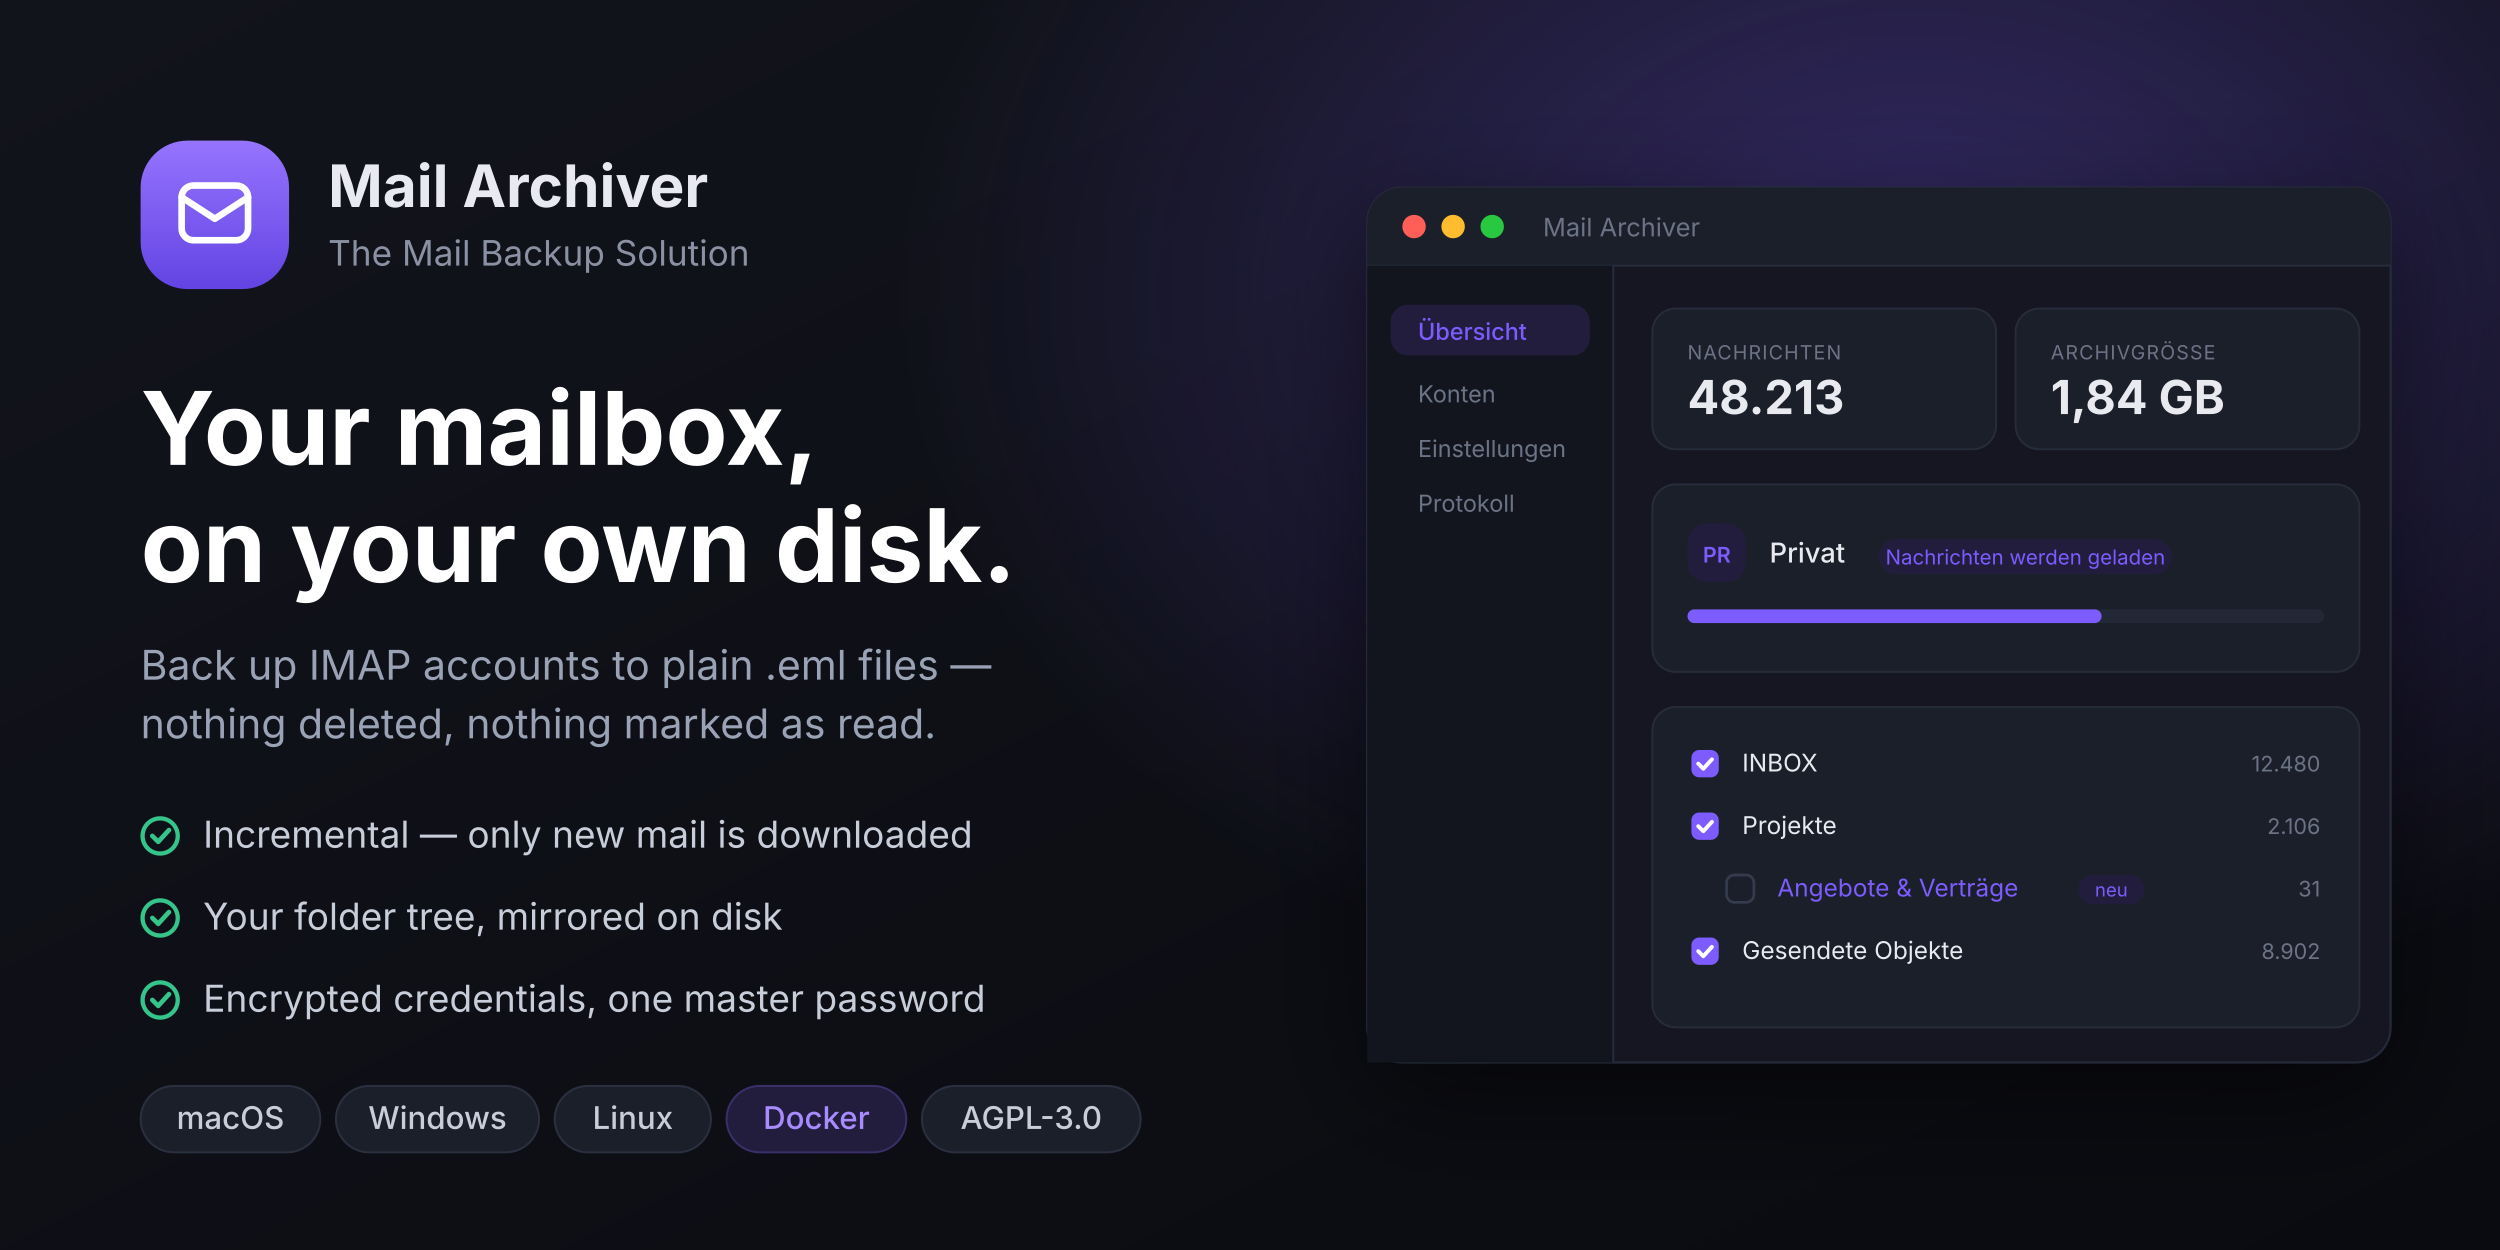
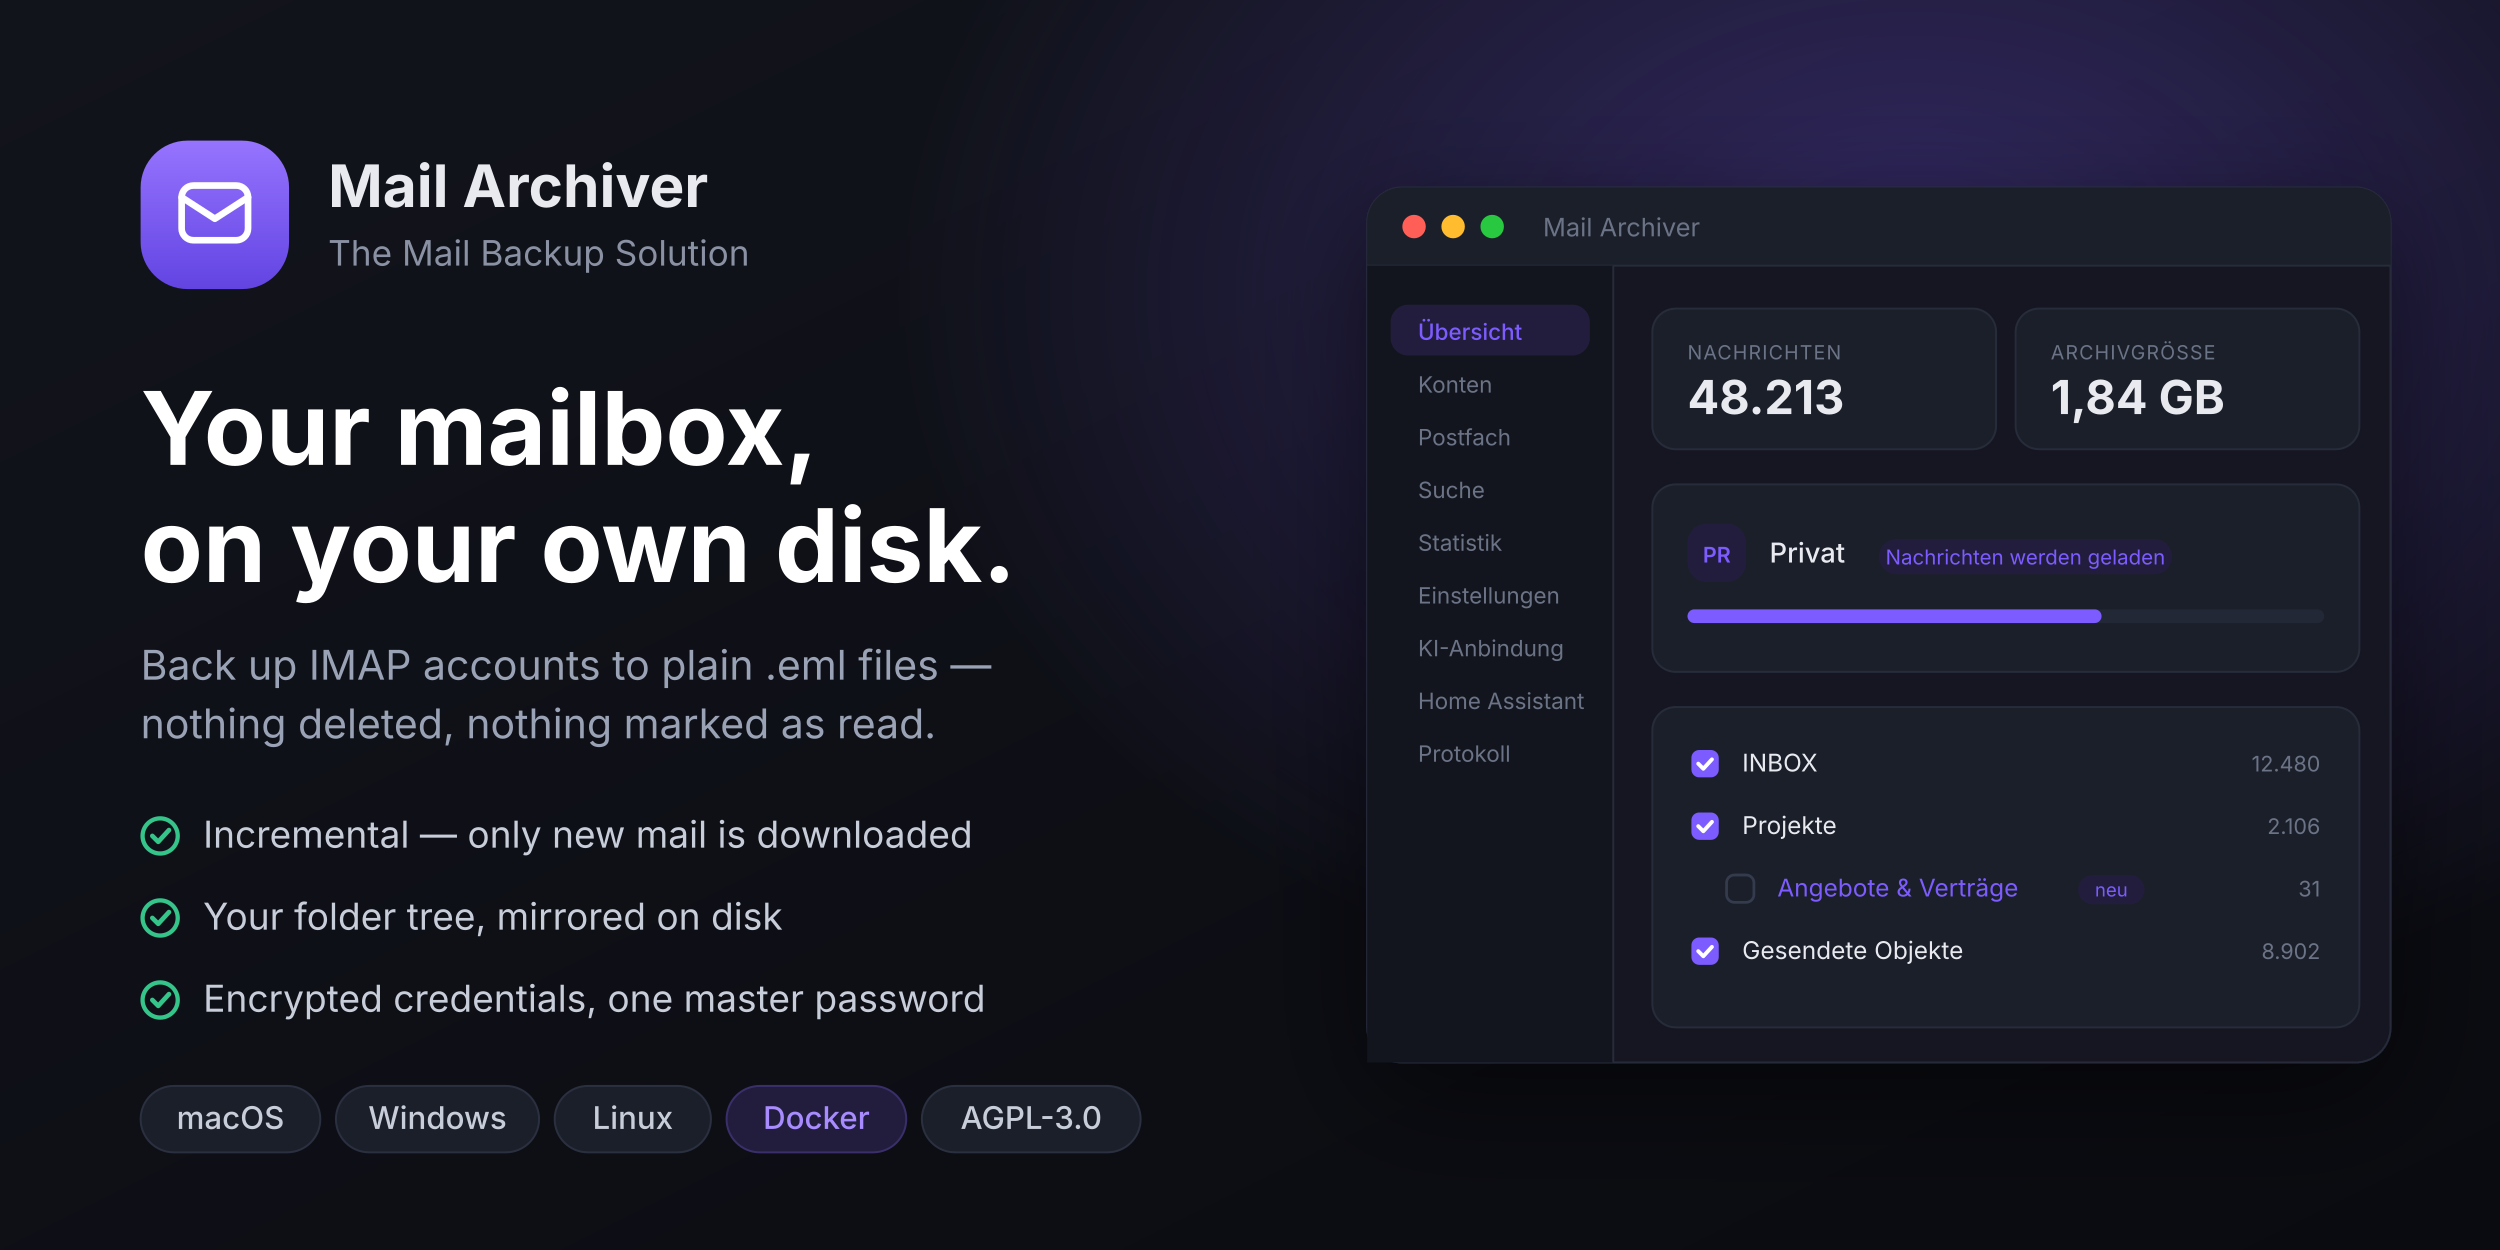
<svg xmlns="http://www.w3.org/2000/svg" viewBox="0 0 1280 640" width="1280" height="640" role="img" aria-label="Mail Archiver — The Mail Backup Solution">
  <defs>
    <linearGradient id="page" x1="0" y1="0" x2="1" y2="1">
      <stop offset="0" stop-color="#12141c" />
      <stop offset="1" stop-color="#0a0b10" />
    </linearGradient>
    <linearGradient id="brand" x1="0" y1="0" x2="0" y2="1">
      <stop offset="0" stop-color="#9674ff" />
      <stop offset="1" stop-color="#6244e2" />
    </linearGradient>
    <radialGradient id="glow" cx="0.5" cy="0.5" r="0.5">
      <stop offset="0" stop-color="#7c5cff" stop-opacity="0.34" />
      <stop offset="1" stop-color="#7c5cff" stop-opacity="0" />
    </radialGradient>
    <filter id="cardshadow" x="-30%" y="-30%" width="160%" height="160%">
      <feDropShadow dx="0" dy="18" stdDeviation="30" flood-color="#000" flood-opacity="0.55" />
    </filter>
  </defs>
  <g font-family="-apple-system, BlinkMacSystemFont, 'Segoe UI', Inter, Roboto, sans-serif">
    <rect width="1280" height="640" fill="url(#page)" />
    <ellipse cx="980" cy="150" rx="520" ry="380" fill="url(#glow)" />
    <rect x="72" y="72" width="76" height="76" rx="24" fill="url(#brand)" />
    <g fill="none" stroke="#fff" stroke-width="3.4" stroke-linecap="round" stroke-linejoin="round">
      <rect x="93" y="95" width="34" height="28" rx="6" />
      <path d="M93 101l17 11 17-11" />
    </g>
    <text x="168" y="106" fill="#e8eaf0" font-size="30" font-weight="700">Mail Archiver</text>
    <text x="168" y="136" fill="#8a91a3" font-size="18">The Mail Backup Solution</text>
    <text x="72" y="238" fill="#ffffff" font-size="52" font-weight="700">Your mailbox,</text>
    <text x="72" y="298" fill="#ffffff" font-size="52" font-weight="700">on your own disk.</text>
    <text x="72" y="348" fill="#9aa2b5" font-size="21">Back up IMAP accounts to plain .eml files —</text>
    <text x="72" y="378" fill="#9aa2b5" font-size="21">nothing deleted, nothing marked as read.</text>
    <g font-size="19" fill="#c8cdda">
      <g>
        <circle cx="82" cy="428" r="9" fill="none" stroke="#35c489" stroke-width="2.2" />
        <path d="M78 428l3 3 5.5-6" stroke="#35c489" stroke-width="2.4" fill="none" stroke-linecap="round" stroke-linejoin="round" />
        <text x="104" y="434">Incremental — only new mail is downloaded</text>
      </g>
      <g transform="translate(0,42)">
        <circle cx="82" cy="428" r="9" fill="none" stroke="#35c489" stroke-width="2.2" />
        <path d="M78 428l3 3 5.5-6" stroke="#35c489" stroke-width="2.4" fill="none" stroke-linecap="round" stroke-linejoin="round" />
        <text x="104" y="434">Your folder tree, mirrored on disk</text>
      </g>
      <g transform="translate(0,84)">
        <circle cx="82" cy="428" r="9" fill="none" stroke="#35c489" stroke-width="2.2" />
        <path d="M78 428l3 3 5.5-6" stroke="#35c489" stroke-width="2.4" fill="none" stroke-linecap="round" stroke-linejoin="round" />
        <text x="104" y="434">Encrypted credentials, one master password</text>
      </g>
    </g>
    <g font-size="16" font-weight="500">
      <rect x="72" y="556" width="92" height="34" rx="17" fill="#1b1f2a" stroke="#2b3040" />
      <text x="118" y="578" fill="#c8cdda" text-anchor="middle">macOS</text>
      <rect x="172" y="556" width="104" height="34" rx="17" fill="#1b1f2a" stroke="#2b3040" />
      <text x="224" y="578" fill="#c8cdda" text-anchor="middle">Windows</text>
      <rect x="284" y="556" width="80" height="34" rx="17" fill="#1b1f2a" stroke="#2b3040" />
      <text x="324" y="578" fill="#c8cdda" text-anchor="middle">Linux</text>
      <rect x="372" y="556" width="92" height="34" rx="17" fill="#221d3d" stroke="#3a2f6b" />
      <text x="418" y="578" fill="#a78bff" text-anchor="middle">Docker</text>
      <rect x="472" y="556" width="112" height="34" rx="17" fill="#1b1f2a" stroke="#2b3040" />
      <text x="528" y="578" fill="#c8cdda" text-anchor="middle">AGPL-3.0</text>
    </g>
    <g filter="url(#cardshadow)">
      <rect x="700" y="96" width="524" height="448" rx="18" fill="#151821" stroke="#262c3a" />
    </g>
    <path d="M700 114a18 18 0 0 1 18-18h488a18 18 0 0 1 18 18v22H700z" fill="#1b1f2a" />
    <circle cx="724" cy="116" r="6" fill="#ff5f57" />
    <circle cx="744" cy="116" r="6" fill="#febc2e" />
    <circle cx="764" cy="116" r="6" fill="#28c840" />
    <text x="790" y="121" fill="#6b7386" font-size="13">Mail Archiver</text>
    <line x1="700" y1="136" x2="1224" y2="136" stroke="#262c3a" />
    <rect x="700" y="136" width="126" height="408" fill="#12151d" />
    <line x1="826" y1="136" x2="826" y2="544" stroke="#262c3a" />
    <rect x="712" y="156" width="102" height="26" rx="9" fill="#221d3d" />
-     <text x="726" y="174" fill="#7c5cff" font-size="12" font-weight="500">Übersicht</text>
-     <text x="726" y="206" fill="#6b7386" font-size="12">Konten</text>
-     <text x="726" y="234" fill="#6b7386" font-size="12">Einstellungen</text>
-     <text x="726" y="262" fill="#6b7386" font-size="12">Protokoll</text>
+     <text x="726" y="174" fill="#7c5cff" font-size="11.5" font-weight="500">Übersicht</text>
+     <text x="726" y="201" fill="#6b7386" font-size="11.5">Konten</text>
+     <text x="726" y="228" fill="#6b7386" font-size="11.5">Postfach</text>
+     <text x="726" y="255" fill="#6b7386" font-size="11.5">Suche</text>
+     <text x="726" y="282" fill="#6b7386" font-size="11.5">Statistik</text>
+     <text x="726" y="309" fill="#6b7386" font-size="11.5">Einstellungen</text>
+     <text x="726" y="336" fill="#6b7386" font-size="11.5">KI-Anbindung</text>
+     <text x="726" y="363" fill="#6b7386" font-size="11.5">Home Assistant</text>
+     <text x="726" y="390" fill="#6b7386" font-size="11.5">Protokoll</text>
    <g>
      <rect x="846" y="158" width="176" height="72" rx="12" fill="#1b1f2a" stroke="#262c3a" />
      <text x="864" y="184" fill="#6b7386" font-size="10" letter-spacing="0.6">NACHRICHTEN</text>
      <text x="864" y="212" fill="#e8eaf0" font-size="24" font-weight="700">48.213</text>
      <rect x="1032" y="158" width="176" height="72" rx="12" fill="#1b1f2a" stroke="#262c3a" />
      <text x="1050" y="184" fill="#6b7386" font-size="10" letter-spacing="0.6">ARCHIVGRÖSSE</text>
      <text x="1050" y="212" fill="#e8eaf0" font-size="24" font-weight="700">1,84 GB</text>
    </g>
    <rect x="846" y="248" width="362" height="96" rx="12" fill="#1b1f2a" stroke="#262c3a" />
    <rect x="864" y="268" width="30" height="30" rx="10" fill="#221d3d" />
    <text x="879" y="288" fill="#7c5cff" font-size="11" font-weight="600" text-anchor="middle">PR</text>
    <text x="906" y="288" fill="#e8eaf0" font-size="14" font-weight="500">Privat</text>
    <rect x="962" y="276" width="150" height="18" rx="9" fill="#221d3d" />
    <text x="1037" y="289" fill="#7c5cff" font-size="10.5" text-anchor="middle">Nachrichten werden geladen</text>
    <rect x="864" y="312" width="326" height="7" rx="3.5" fill="#232837" />
    <rect x="864" y="312" width="212" height="7" rx="3.5" fill="#7c5cff" />
    <g font-size="12.5">
      <rect x="846" y="362" width="362" height="164" rx="12" fill="#1b1f2a" stroke="#262c3a" />
      <g transform="translate(0,4)">
        <rect x="866" y="380" width="14" height="14" rx="4" fill="#7c5cff" />
        <path d="M869.5 387l2.6 2.6 4.4-4.8" stroke="#fff" stroke-width="2" fill="none" stroke-linecap="round" stroke-linejoin="round" />
        <text x="892" y="391" fill="#e8eaf0">INBOX</text>
        <text x="1188" y="391" fill="#6b7386" text-anchor="end" font-size="11">12.480</text>
        <rect x="866" y="412" width="14" height="14" rx="4" fill="#7c5cff" />
        <path d="M869.5 419l2.6 2.6 4.4-4.8" stroke="#fff" stroke-width="2" fill="none" stroke-linecap="round" stroke-linejoin="round" />
        <text x="892" y="423" fill="#e8eaf0">Projekte</text>
        <text x="1188" y="423" fill="#6b7386" text-anchor="end" font-size="11">2.106</text>
        <rect x="884" y="444" width="14" height="14" rx="4" fill="none" stroke="#343b4d" stroke-width="1.4" />
        <text x="910" y="455" fill="#7c5cff">Angebote &amp; Verträge</text>
        <rect x="1064" y="444" width="34" height="15" rx="7.5" fill="#221d3d" />
        <text x="1081" y="455" fill="#7c5cff" font-size="9.5" text-anchor="middle">neu</text>
        <text x="1188" y="455" fill="#6b7386" text-anchor="end" font-size="11">31</text>
        <rect x="866" y="476" width="14" height="14" rx="4" fill="#7c5cff" />
        <path d="M869.5 483l2.6 2.6 4.4-4.8" stroke="#fff" stroke-width="2" fill="none" stroke-linecap="round" stroke-linejoin="round" />
        <text x="892" y="487" fill="#e8eaf0">Gesendete Objekte</text>
        <text x="1188" y="487" fill="#6b7386" text-anchor="end" font-size="11">8.902</text>
      </g>
    </g>
  </g>
</svg>
